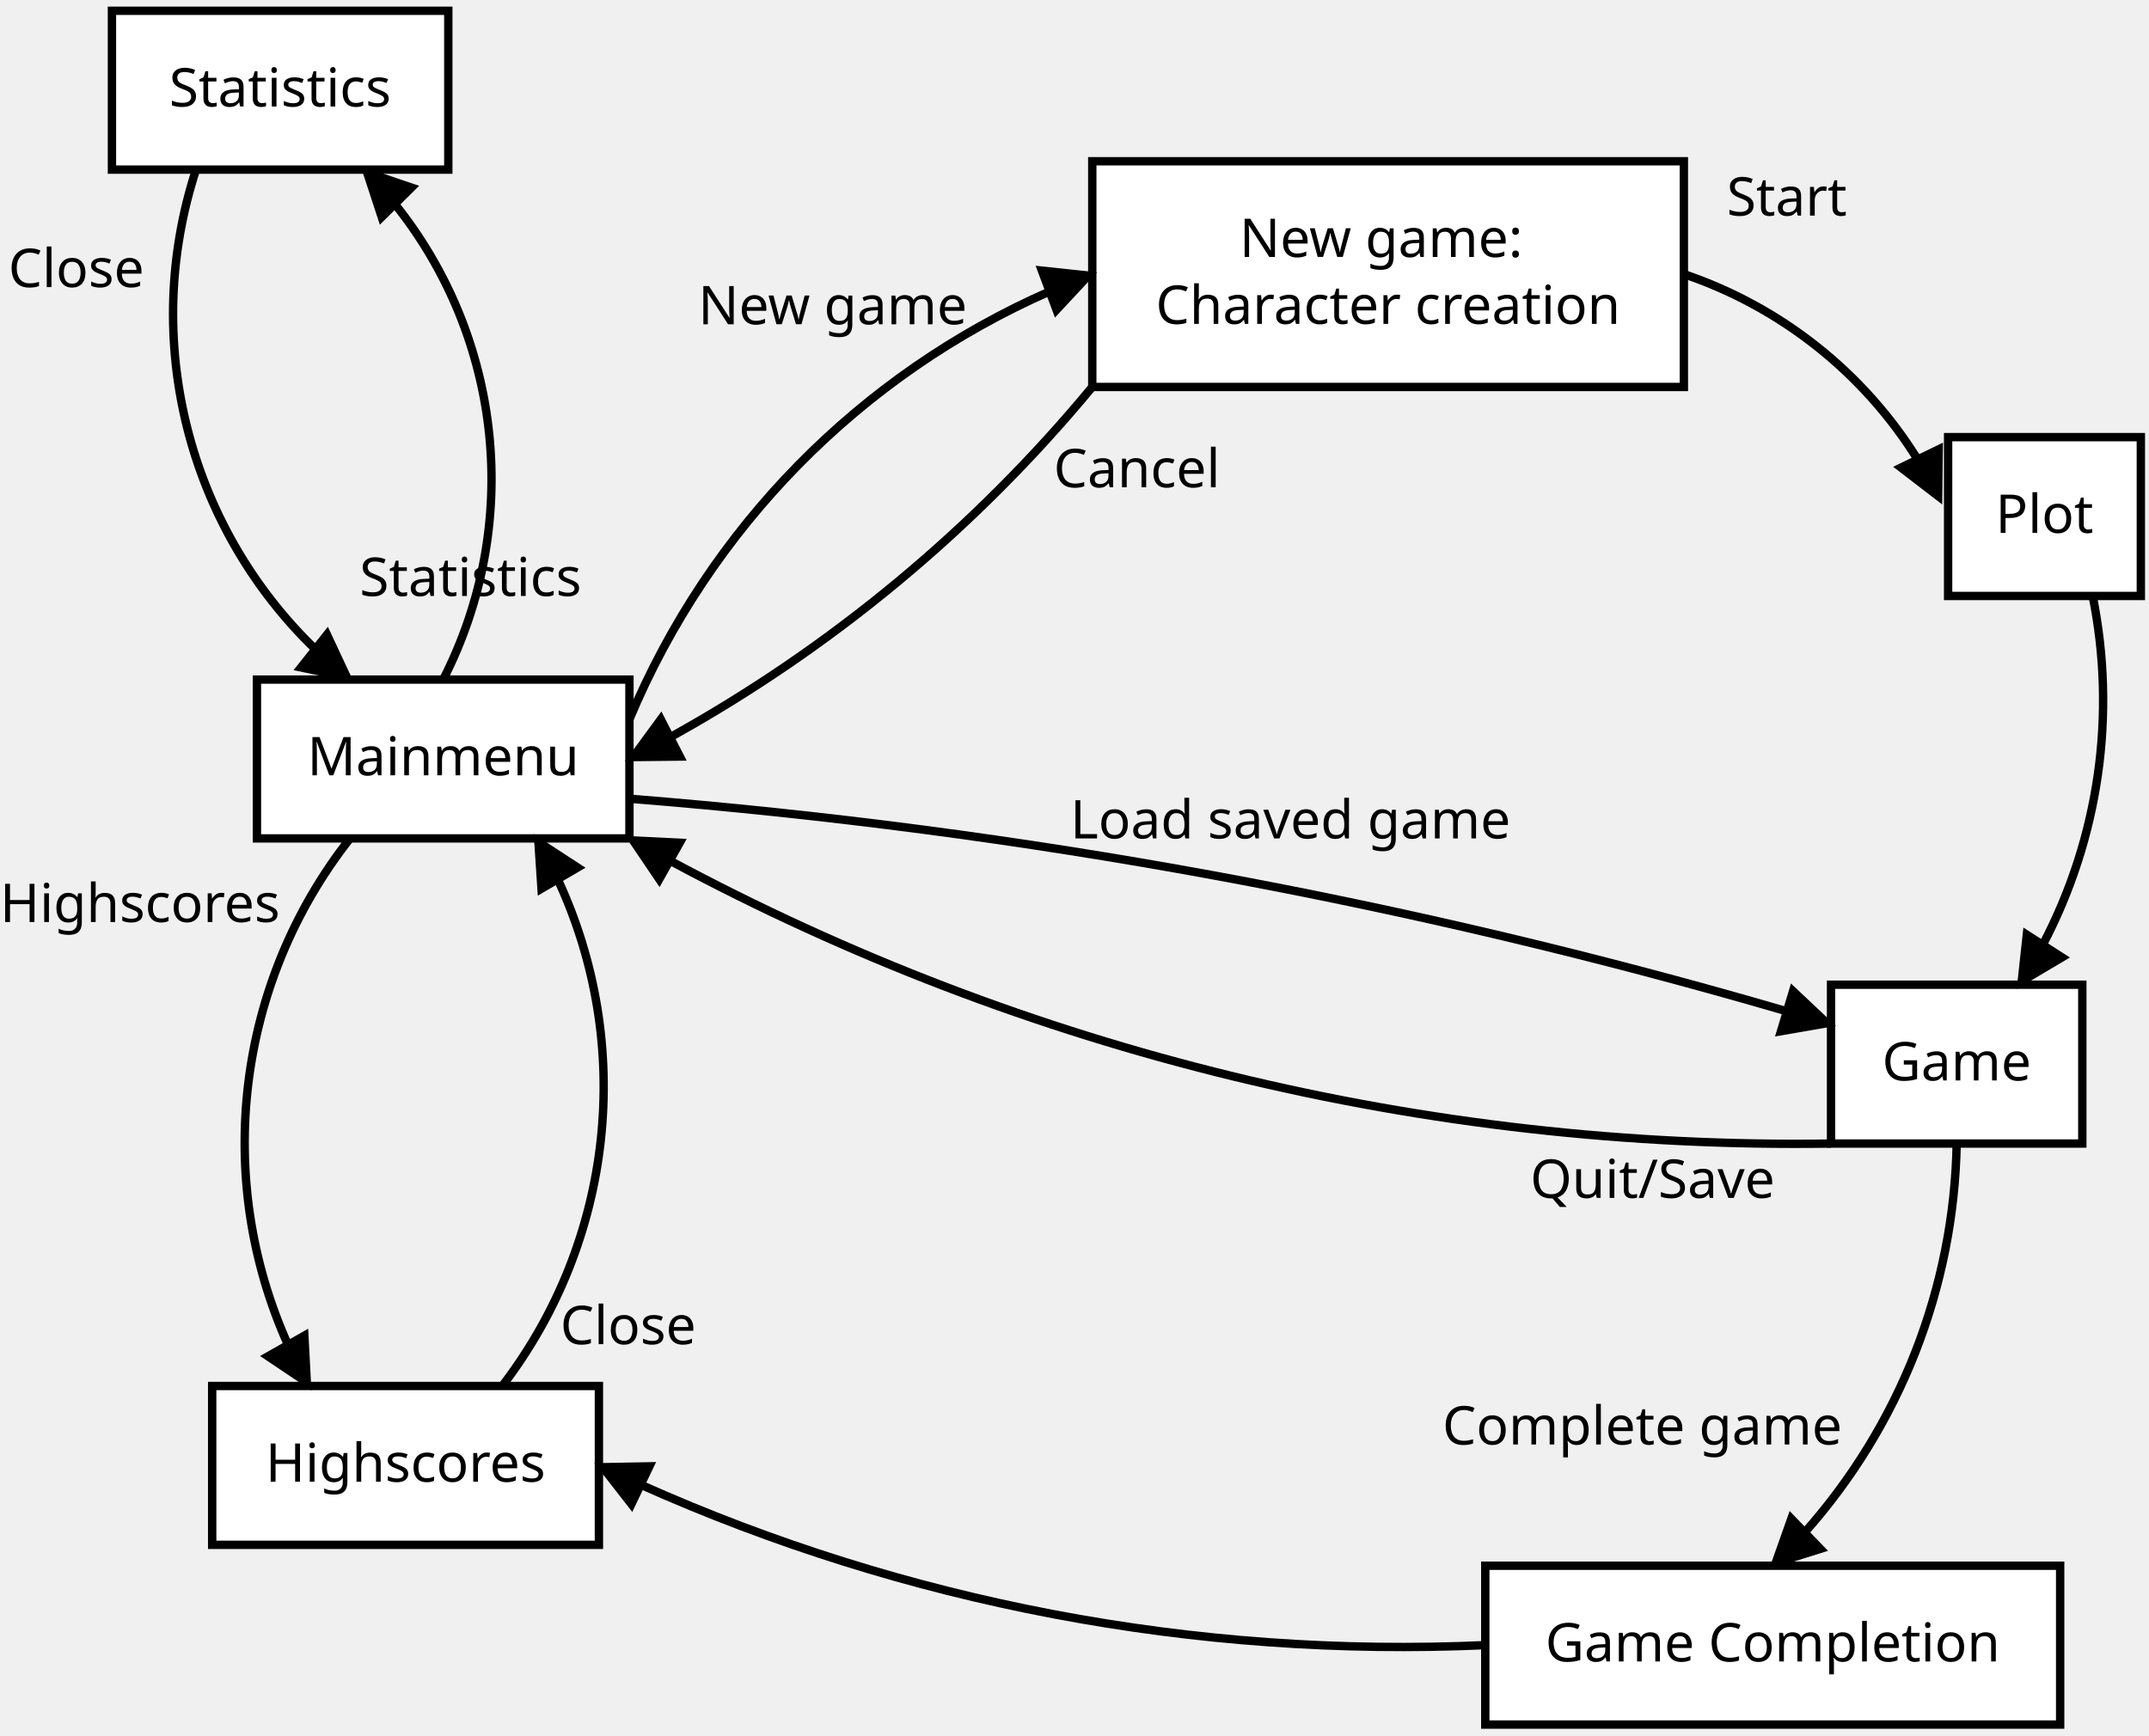
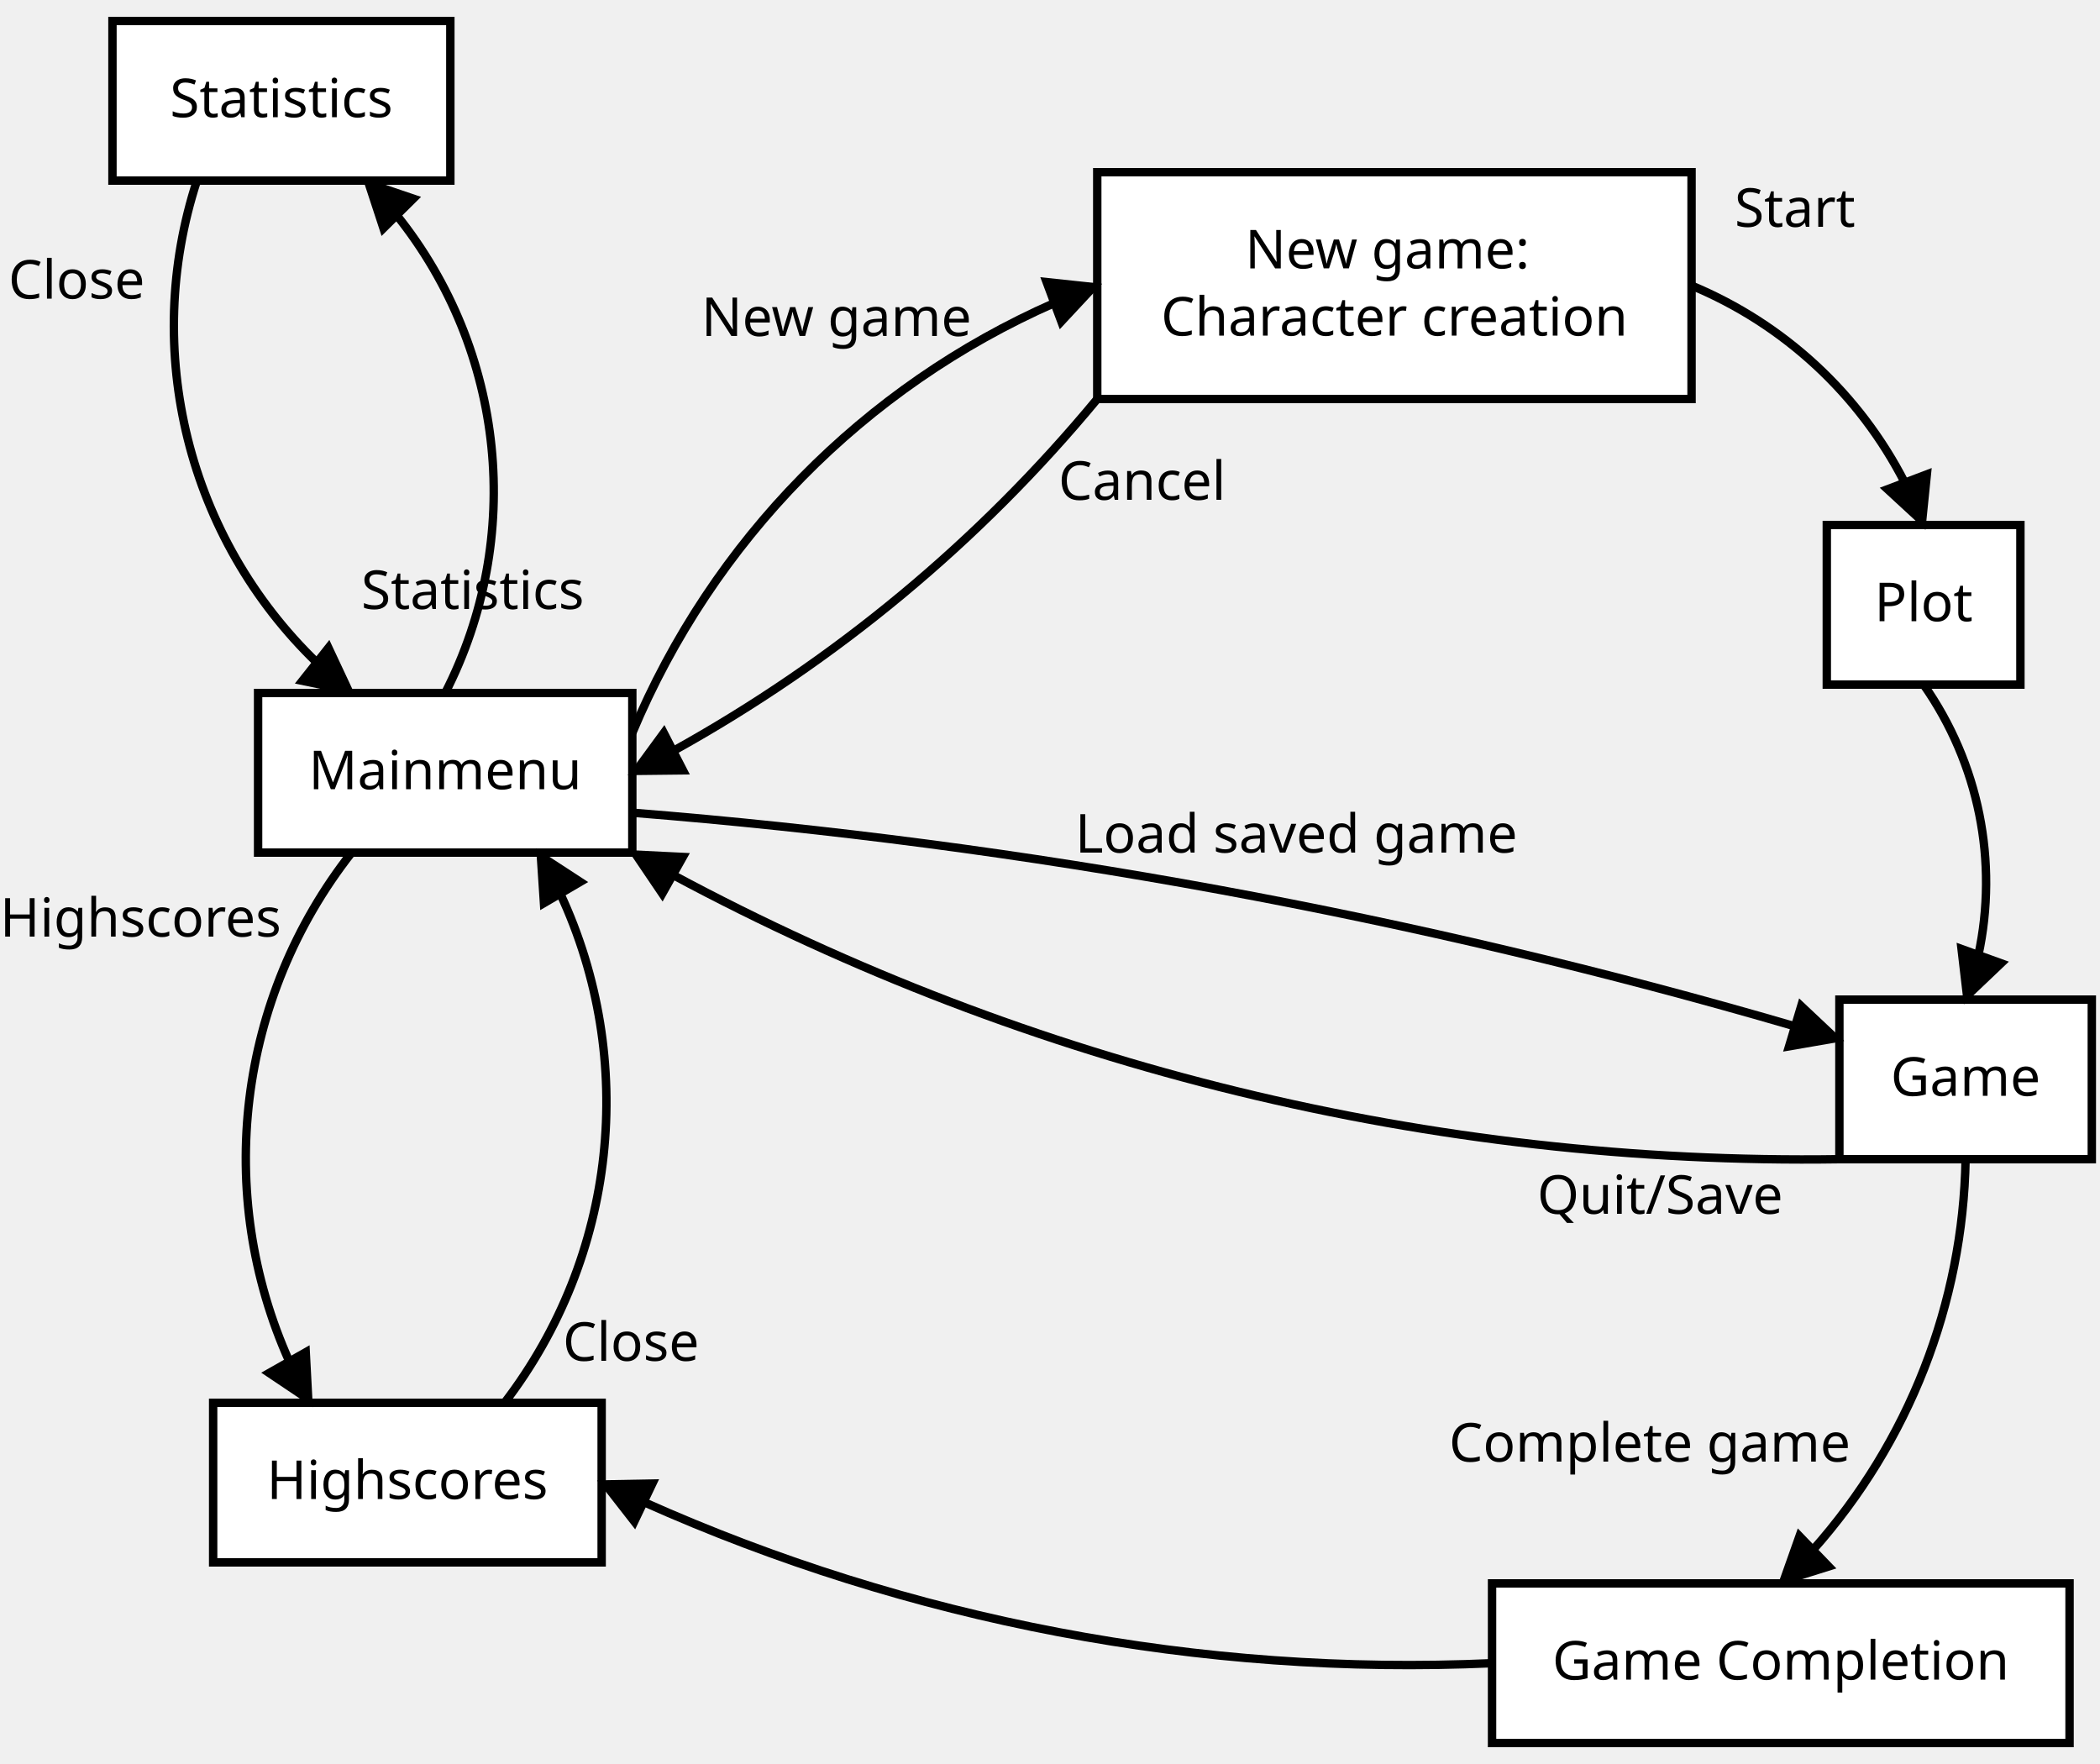
- <svg xmlns="http://www.w3.org/2000/svg" width="26cm" height="21cm" viewBox="28 106 514 412">
+ <svg xmlns="http://www.w3.org/2000/svg" width="25cm" height="21cm" viewBox="28 106 500 412">
  <g>
    <rect style="fill: #ffffff" x="89.45" y="267" width="89.1" height="38" />
    <rect style="fill: none; fill-opacity:0; stroke-width: 2; stroke: #000000" x="89.45" y="267" width="89.1" height="38" />
    <text font-size="12.8" style="fill: #000000;text-anchor:middle;font-family:sans-serif;font-style:normal;font-weight:normal" x="134" y="289.9">
      <tspan x="134" y="289.9">Mainmenu</tspan>
    </text>
  </g>
  <g>
    <rect style="fill: #ffffff" x="78.75" y="436" width="92.5" height="38" />
    <rect style="fill: none; fill-opacity:0; stroke-width: 2; stroke: #000000" x="78.75" y="436" width="92.5" height="38" />
    <text font-size="12.8" style="fill: #000000;text-anchor:middle;font-family:sans-serif;font-style:normal;font-weight:normal" x="125" y="458.9">
      <tspan x="125" y="458.9">Highscores</tspan>
    </text>
  </g>
  <g>
    <rect style="fill: #ffffff" x="289.25" y="143" width="141.5" height="54" />
    <rect style="fill: none; fill-opacity:0; stroke-width: 2; stroke: #000000" x="289.25" y="143" width="141.5" height="54" />
    <text font-size="12.8" style="fill: #000000;text-anchor:middle;font-family:sans-serif;font-style:normal;font-weight:normal" x="360" y="165.9">
      <tspan x="360" y="165.9">New game:</tspan>
      <tspan x="360" y="181.9">Character creation</tspan>
    </text>
  </g>
  <g>
-     <rect style="fill: #ffffff" x="493.95" y="209" width="46.1" height="38" />
-     <rect style="fill: none; fill-opacity:0; stroke-width: 2; stroke: #000000" x="493.95" y="209" width="46.1" height="38" />
-     <text font-size="12.8" style="fill: #000000;text-anchor:middle;font-family:sans-serif;font-style:normal;font-weight:normal" x="517" y="231.9">
-       <tspan x="517" y="231.9">Plot</tspan>
+     <rect style="fill: #ffffff" x="462.95" y="227" width="46.1" height="38" />
+     <rect style="fill: none; fill-opacity:0; stroke-width: 2; stroke: #000000" x="462.95" y="227" width="46.1" height="38" />
+     <text font-size="12.8" style="fill: #000000;text-anchor:middle;font-family:sans-serif;font-style:normal;font-weight:normal" x="486" y="249.9">
+       <tspan x="486" y="249.9">Plot</tspan>
    </text>
  </g>
  <g>
    <rect style="fill: #ffffff" x="465.95" y="340" width="60.1" height="38" />
    <rect style="fill: none; fill-opacity:0; stroke-width: 2; stroke: #000000" x="465.95" y="340" width="60.1" height="38" />
    <text font-size="12.8" style="fill: #000000;text-anchor:middle;font-family:sans-serif;font-style:normal;font-weight:normal" x="496" y="362.9">
      <tspan x="496" y="362.9">Game</tspan>
    </text>
  </g>
  <text font-size="12.8" style="fill: #000000;text-anchor:start;font-family:sans-serif;font-style:normal;font-weight:normal" x="28" y="325">
    <tspan x="28" y="325">Highscores</tspan>
  </text>
  <g>
    <path style="fill: none; fill-opacity:0; stroke-width: 2; stroke: #000000" d="M 148.125,436 A 117.671,117.671 0 0 0 161.366,314.71" />
    <polygon style="fill: #000000" points="166.146,311.968 156.78,305.863 157.516,317.019 " />
    <polygon style="fill: none; fill-opacity:0; stroke-width: 2; stroke: #000000" points="166.146,311.968 156.78,305.863 157.516,317.019 " />
  </g>
  <g>
    <path style="fill: none; fill-opacity:0; stroke-width: 2; stroke: #000000" d="M 111.725,305 A 117.863,117.863 0 0 0 96.914,426.222" />
    <polygon style="fill: #000000" points="92.098,428.9 101.382,435.13 100.796,423.965 " />
    <polygon style="fill: none; fill-opacity:0; stroke-width: 2; stroke: #000000" points="92.098,428.9 101.382,435.13 100.796,423.965 " />
  </g>
  <text font-size="12.8" style="fill: #000000;text-anchor:start;font-family:sans-serif;font-style:normal;font-weight:normal" x="162" y="426">
    <tspan x="162" y="426">Close</tspan>
  </text>
  <g>
    <path style="fill: none; fill-opacity:0; stroke-width: 2; stroke: #000000" d="M 279.071,174.134 A 193.258,193.258 0 0 0 178.55,276.5" />
    <polygon style="fill: #000000" points="280.694,178.532 288.313,170.35 277.196,169.164 " />
    <polygon style="fill: none; fill-opacity:0; stroke-width: 2; stroke: #000000" points="280.694,178.532 288.313,170.35 277.196,169.164 " />
  </g>
  <text font-size="12.8" style="fill: #000000;text-anchor:start;font-family:sans-serif;font-style:normal;font-weight:normal" x="195" y="182">
    <tspan x="195" y="182">New game</tspan>
  </text>
  <g>
    <path style="fill: none; fill-opacity:0; stroke-width: 2; stroke: #000000" d="M 188.251,280.822 A 353.272,353.272 0 0 0 289.25,197" />
    <polygon style="fill: #000000" points="186.048,276.525 179.439,285.543 190.619,285.419 " />
    <polygon style="fill: none; fill-opacity:0; stroke-width: 2; stroke: #000000" points="186.048,276.525 179.439,285.543 190.619,285.419 " />
  </g>
  <text font-size="12.8" style="fill: #000000;text-anchor:start;font-family:sans-serif;font-style:normal;font-weight:normal" x="280" y="221">
    <tspan x="280" y="221">Cancel</tspan>
  </text>
  <g>
-     <path style="fill: none; fill-opacity:0; stroke-width: 2; stroke: #000000" d="M 486.71,214.406 A 105.808,105.808 0 0 0 430.75,170" />
-     <polygon style="fill: #000000" points="482.697,216.289 491.563,223.1 491.693,211.921 " />
-     <polygon style="fill: none; fill-opacity:0; stroke-width: 2; stroke: #000000" points="482.697,216.289 491.563,223.1 491.693,211.921 " />
+     <path style="fill: none; fill-opacity:0; stroke-width: 2; stroke: #000000" d="M 481.562,216.989 A 100.225,100.225 0 0 0 430.75,170" />
+     <polygon style="fill: #000000" points="477.423,218.489 485.645,226.065 486.773,214.942 " />
+     <polygon style="fill: none; fill-opacity:0; stroke-width: 2; stroke: #000000" points="477.423,218.489 485.645,226.065 486.773,214.942 " />
  </g>
  <text font-size="12.8" style="fill: #000000;text-anchor:start;font-family:sans-serif;font-style:normal;font-weight:normal" x="441" y="156">
    <tspan x="441" y="156">Start</tspan>
  </text>
  <g>
-     <path style="fill: none; fill-opacity:0; stroke-width: 2; stroke: #000000" d="M 516.555,330.527 A 125.69,125.69 0 0 0 528.524,247" />
-     <polygon style="fill: #000000" points="512.776,328.044 511.567,339.159 521.184,333.457 " />
-     <polygon style="fill: none; fill-opacity:0; stroke-width: 2; stroke: #000000" points="512.776,328.044 511.567,339.159 521.184,333.457 " />
+     <path style="fill: none; fill-opacity:0; stroke-width: 2; stroke: #000000" d="M 499.022,329.499 A 82.02,82.02 0 0 0 486,265" />
+     <polygon style="fill: #000000" points="495.037,327.955 496.34,339.06 504.442,331.355 " />
+     <polygon style="fill: none; fill-opacity:0; stroke-width: 2; stroke: #000000" points="495.037,327.955 496.34,339.06 504.442,331.355 " />
  </g>
  <g>
    <path style="fill: none; fill-opacity:0; stroke-width: 2; stroke: #000000" d="M 188.188,310.299 A 568.983,568.983 0 0 0 465.95,378" />
    <polygon style="fill: #000000" points="190.589,306.035 179.422,305.49 185.686,314.751 " />
    <polygon style="fill: none; fill-opacity:0; stroke-width: 2; stroke: #000000" points="190.589,306.035 179.422,305.49 185.686,314.751 " />
  </g>
  <text font-size="12.8" style="fill: #000000;text-anchor:start;font-family:sans-serif;font-style:normal;font-weight:normal" x="394" y="391">
    <tspan x="394" y="391">Quit/Save</tspan>
  </text>
  <g>
    <path style="fill: none; fill-opacity:0; stroke-width: 2; stroke: #000000" d="M 455.403,346.375 A 1377.76,1377.76 0 0 0 178.55,295.5" />
    <polygon style="fill: #000000" points="453.976,351.121 464.992,349.212 456.855,341.545 " />
    <polygon style="fill: none; fill-opacity:0; stroke-width: 2; stroke: #000000" points="453.976,351.121 464.992,349.212 456.855,341.545 " />
  </g>
  <text font-size="12.8" style="fill: #000000;text-anchor:start;font-family:sans-serif;font-style:normal;font-weight:normal" x="284" y="305">
    <tspan x="284" y="305">Load saved game</tspan>
  </text>
  <g>
    <rect style="fill: #ffffff" x="383.25" y="479" width="137.5" height="38" />
    <rect style="fill: none; fill-opacity:0; stroke-width: 2; stroke: #000000" x="383.25" y="479" width="137.5" height="38" />
    <text font-size="12.8" style="fill: #000000;text-anchor:middle;font-family:sans-serif;font-style:normal;font-weight:normal" x="452" y="501.9">
      <tspan x="452" y="501.9">Game Completion</tspan>
    </text>
  </g>
  <g>
    <path style="fill: none; fill-opacity:0; stroke-width: 2; stroke: #000000" d="M 459.607,471.087 A 143.842,143.842 0 0 0 496,378" />
    <polygon style="fill: #000000" points="456.451,467.766 452.72,478.306 463.39,474.967 " />
    <polygon style="fill: none; fill-opacity:0; stroke-width: 2; stroke: #000000" points="456.451,467.766 452.72,478.306 463.39,474.967 " />
  </g>
  <text font-size="12.8" style="fill: #000000;text-anchor:start;font-family:sans-serif;font-style:normal;font-weight:normal" x="373" y="450">
    <tspan x="373" y="450">Complete game</tspan>
  </text>
  <g>
    <path style="fill: none; fill-opacity:0; stroke-width: 2; stroke: #000000" d="M 181.234,459.611 A 446.173,446.173 0 0 0 383.25,498" />
    <polygon style="fill: #000000" points="183.331,455.222 172.153,455.43 179.027,464.248 " />
    <polygon style="fill: none; fill-opacity:0; stroke-width: 2; stroke: #000000" points="183.331,455.222 172.153,455.43 179.027,464.248 " />
  </g>
  <g>
    <rect style="fill: #ffffff" x="54.775" y="107" width="80.45" height="38" />
    <rect style="fill: none; fill-opacity:0; stroke-width: 2; stroke: #000000" x="54.775" y="107" width="80.45" height="38" />
    <text font-size="12.8" style="fill: #000000;text-anchor:middle;font-family:sans-serif;font-style:normal;font-weight:normal" x="95" y="129.9">
      <tspan x="95" y="129.9">Statistics</tspan>
    </text>
  </g>
  <g>
    <path style="fill: none; fill-opacity:0; stroke-width: 2; stroke: #000000" d="M 134,267 A 105.255,105.255 0 0 0 122.404,153.177" />
    <polygon style="fill: #000000" points="126.404,149.301 115.816,145.711 119.297,156.335 " />
    <polygon style="fill: none; fill-opacity:0; stroke-width: 2; stroke: #000000" points="126.404,149.301 115.816,145.711 119.297,156.335 " />
  </g>
  <text font-size="12.8" style="fill: #000000;text-anchor:start;font-family:sans-serif;font-style:normal;font-weight:normal" x="114" y="247">
    <tspan x="114" y="247">Statistics</tspan>
  </text>
  <g>
    <path style="fill: none; fill-opacity:0; stroke-width: 2; stroke: #000000" d="M 74.888,145 A 111.506,111.506 0 0 0 103.474,259.786" />
    <polygon style="fill: #000000" points="99.996,264.097 110.941,266.38 106.2,256.254 " />
    <polygon style="fill: none; fill-opacity:0; stroke-width: 2; stroke: #000000" points="99.996,264.097 110.941,266.38 106.2,256.254 " />
  </g>
  <text font-size="12.8" style="fill: #000000;text-anchor:start;font-family:sans-serif;font-style:normal;font-weight:normal" x="30" y="173.1">
    <tspan x="30" y="173.1">Close</tspan>
  </text>
</svg>
